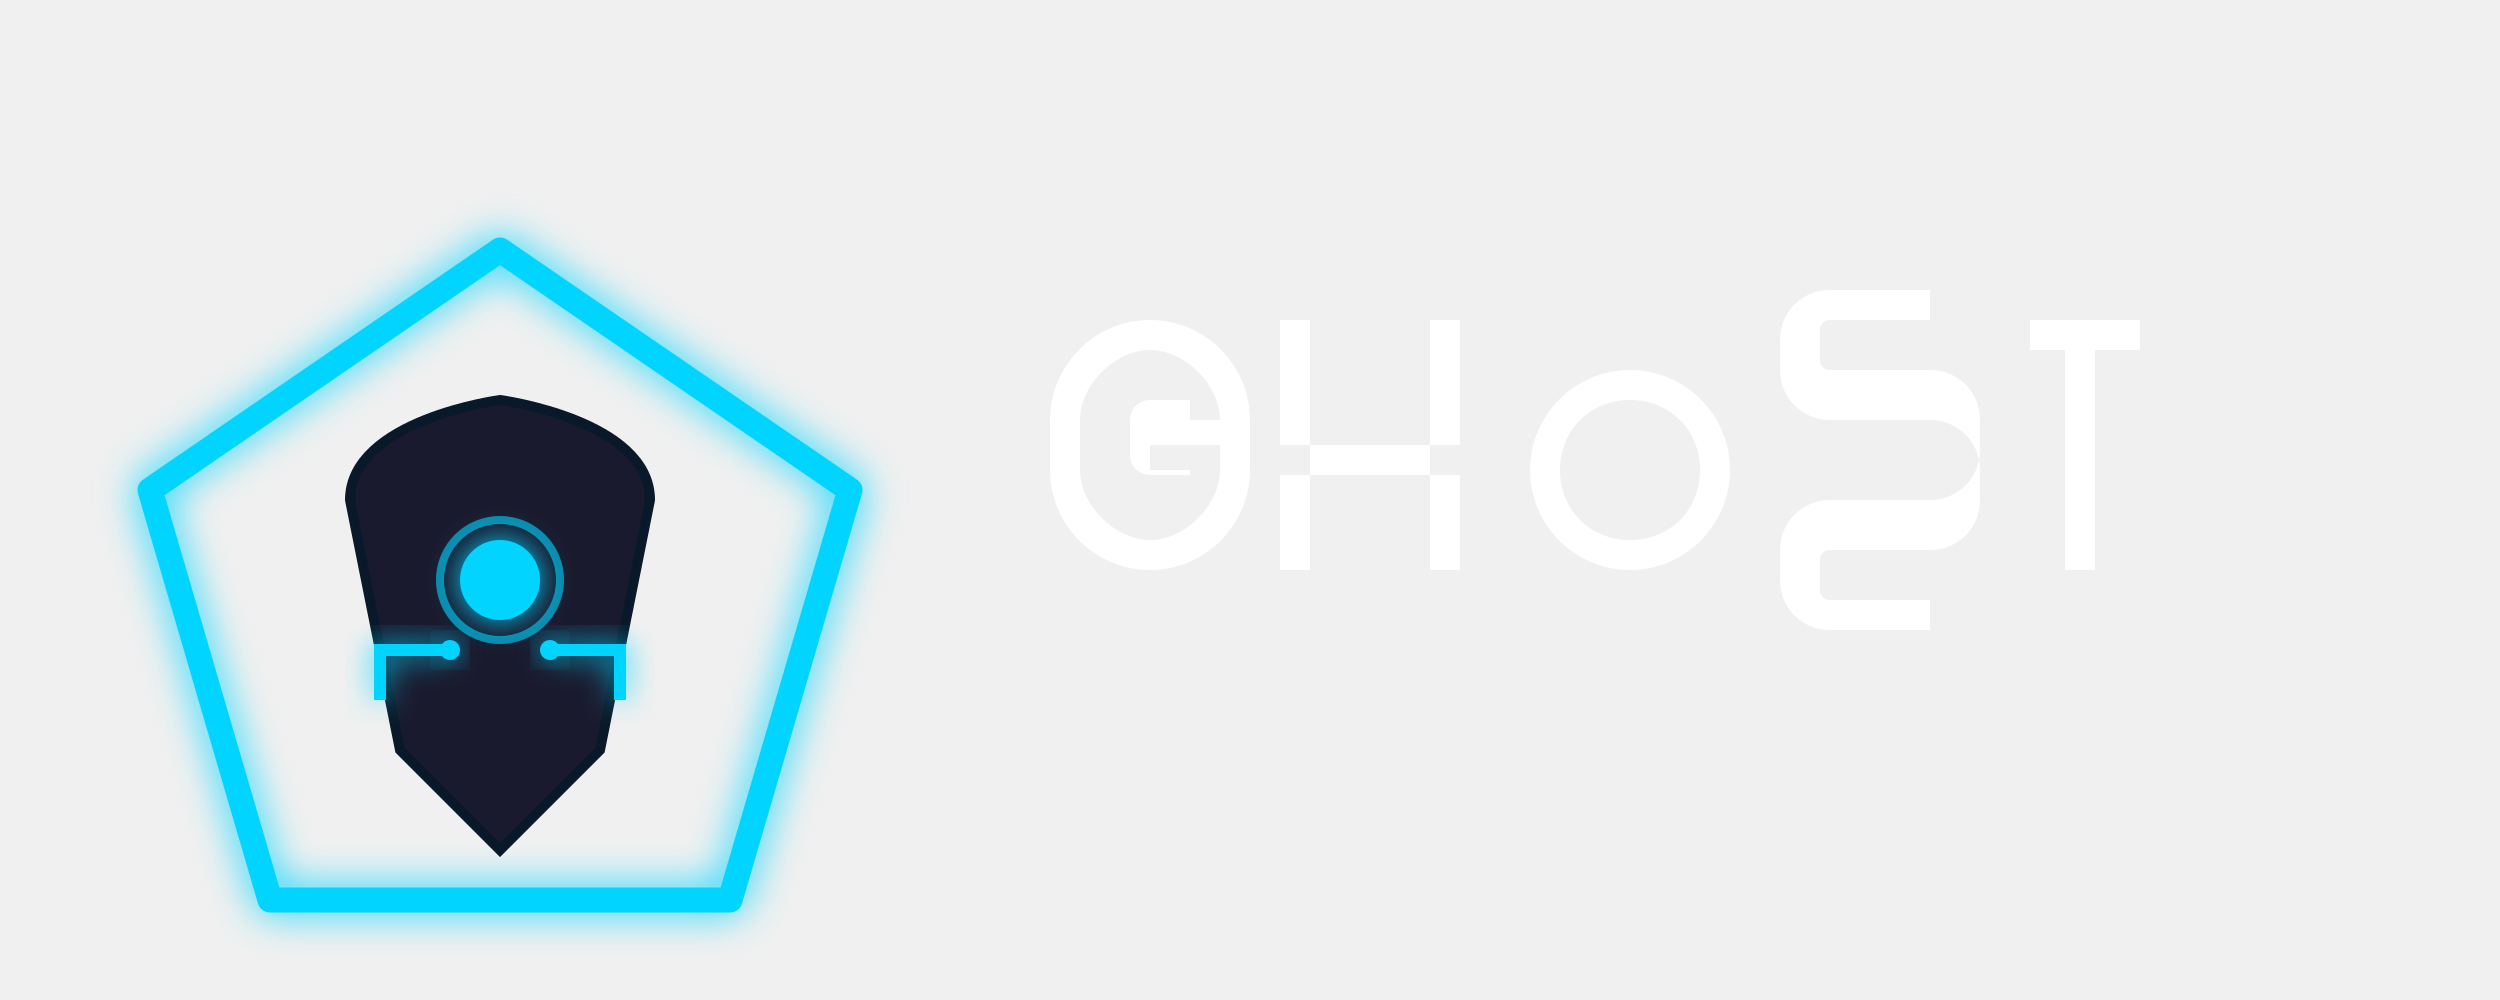
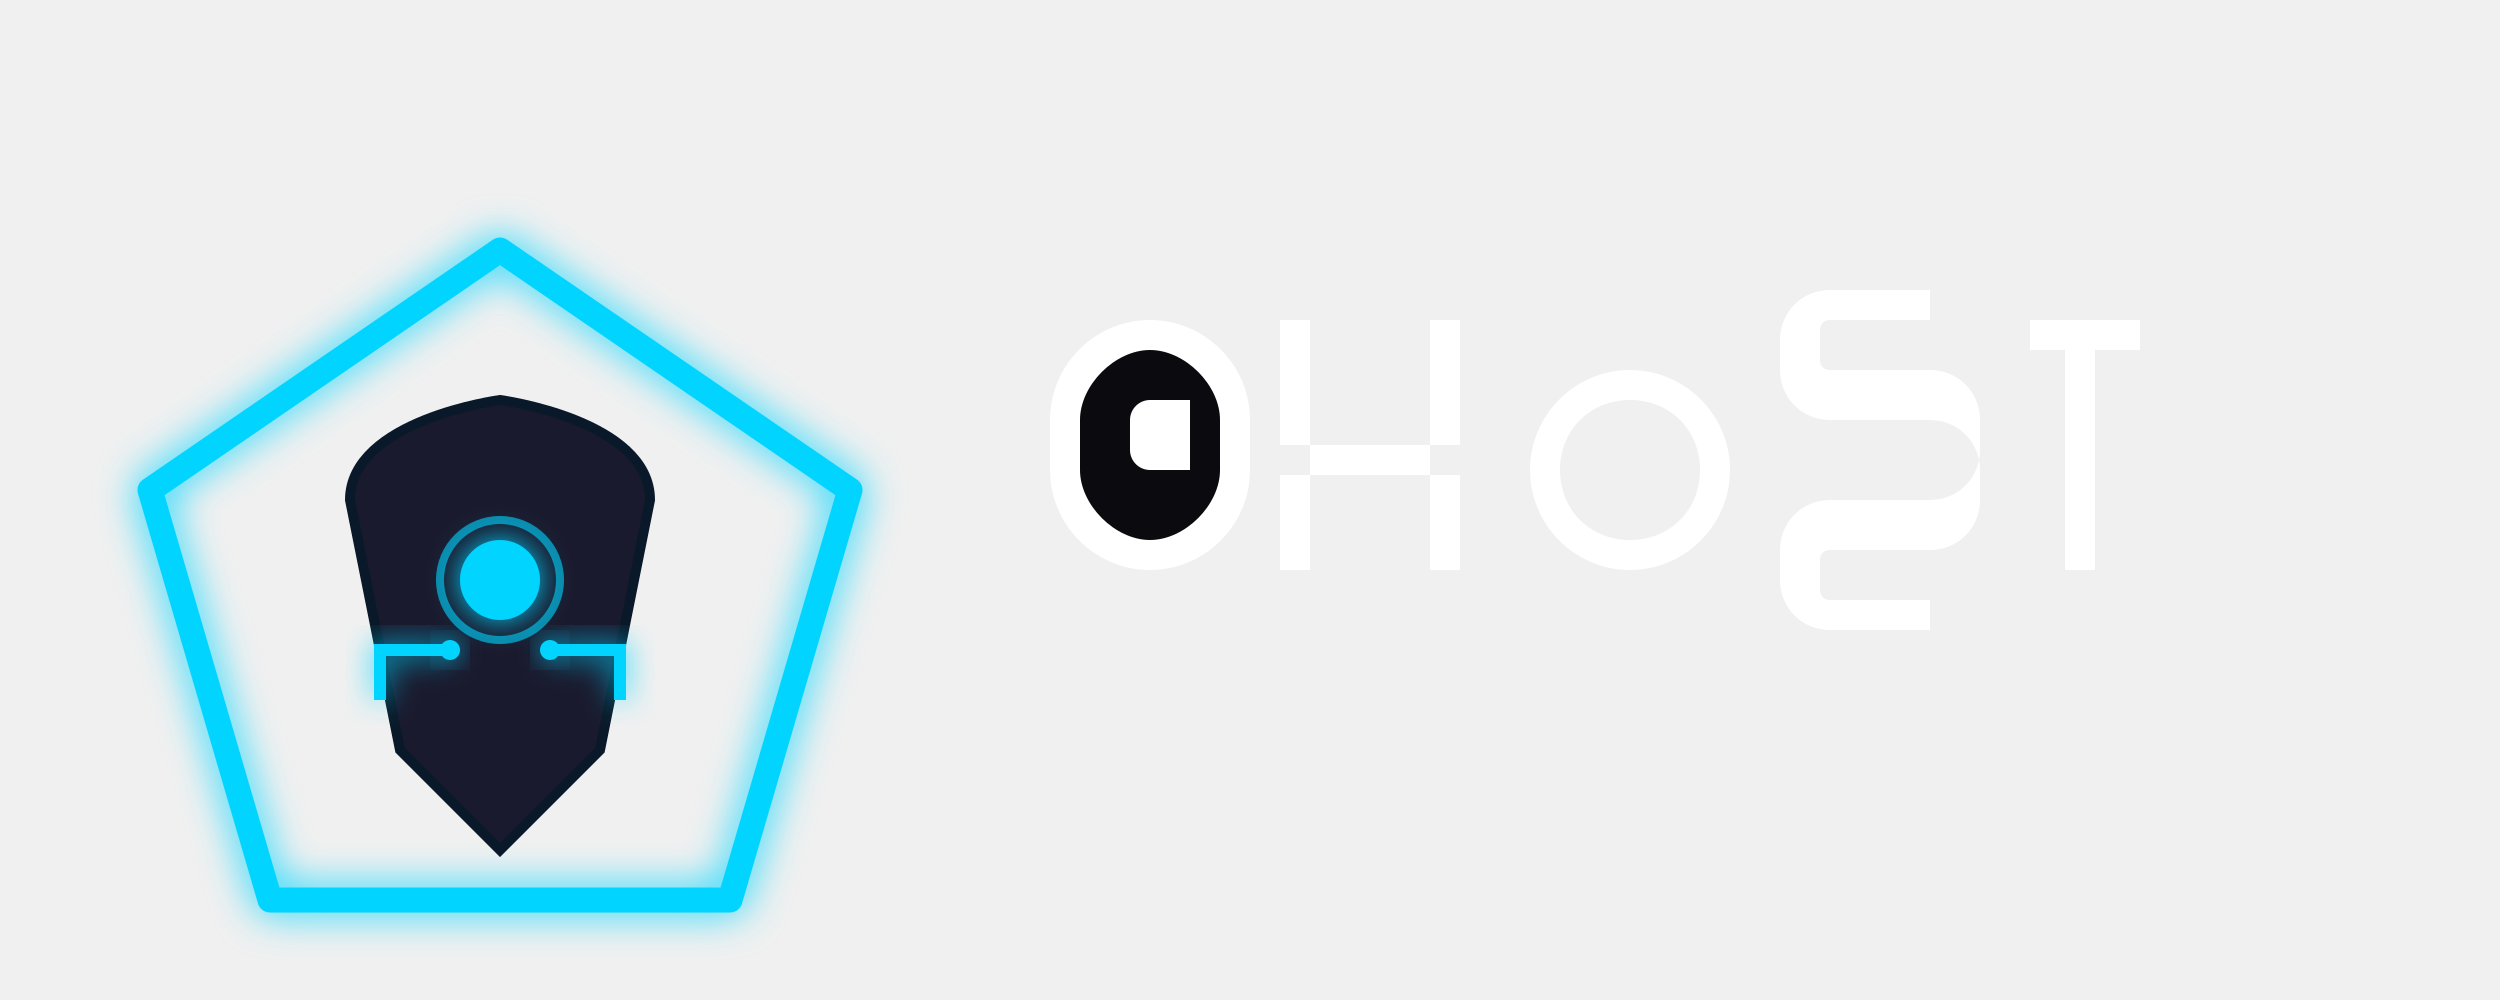
<svg xmlns="http://www.w3.org/2000/svg" viewBox="0 0 250 100" width="250" height="100">
  <defs>
    <filter id="shield-glow" x="-50%" y="-50%" width="200%" height="200%">
      <feGaussianBlur stdDeviation="2" result="coloredBlur" />
      <feMerge>
        <feMergeNode in="coloredBlur" />
        <feMergeNode in="SourceGraphic" />
      </feMerge>
    </filter>
    <filter id="accent-glow" x="-50%" y="-50%" width="200%" height="200%">
      <feGaussianBlur stdDeviation="1.5" result="coloredBlur" />
      <feMerge>
        <feMergeNode in="coloredBlur" />
        <feMergeNode in="SourceGraphic" />
      </feMerge>
    </filter>
  </defs>
  <g transform="translate(0, 10)">
    <path stroke="#00d4ff" stroke-width="2.5" fill="none" stroke-linejoin="round" stroke-linecap="round" filter="url(#shield-glow)" d="M 50 15 L 85 39 L 73 80 L 27 80 L 15 39 Z" />
    <path fill="#1a1a2e" stroke="#0a1929" stroke-width="1" d="M 50 30 C 50 30 65 32 65 40 L 60 65 L 50 75 L 40 65 L 35 40 C 35 32 50 30 50 30 Z" />
    <circle fill="#00d4ff" cx="50" cy="48" r="4" filter="url(#accent-glow)" />
    <circle fill="none" stroke="#00d4ff" stroke-width="0.8" cx="50" cy="48" r="6" opacity="0.6" />
    <path stroke="#00d4ff" stroke-width="1.2" fill="none" d="M 38 60 L 38 55 L 45 55" filter="url(#accent-glow)" />
    <circle fill="#00d4ff" cx="45" cy="55" r="1" filter="url(#accent-glow)" />
    <path stroke="#00d4ff" stroke-width="1.2" fill="none" d="M 62 60 L 62 55 L 55 55" filter="url(#accent-glow)" />
    <circle fill="#00d4ff" cx="55" cy="55" r="1" filter="url(#accent-glow)" />
  </g>
  <g transform="translate(95, 30)">
-     <path fill="#ffffff" d="M 20 2 C 25.5 2 30 6.5 30 12 L 30 17 C 30 22.5 25.5 27 20 27 C 14.5 27 10 22.5 10 17 L 10 12 C 10 6.5 14.5 2 20 2 Z M 20 5 C 16.5 5 13 8.5 13 12 L 13 17 C 13 20.5 16.5 24 20 24 C 23.5 24 27 20.5 27 17 L 27 14.5 L 24 14.5 L 24 12 L 27 12 C 27 8.5 23.5 5 20 5 Z" />
-     <path fill="#ffffff" d="M 24 10 L 24 14.5 L 20 14.5 L 20 17 L 24 17 L 24 17.5 L 20 17.5 C 18.9 17.5 18 16.6 18 15.5 L 18 12 C 18 10.9 18.9 10 20 10 Z" />
+     <path fill="#ffffff" d="M 20 2 C 25.5 2 30 6.5 30 12 L 30 17 C 30 22.5 25.5 27 20 27 C 14.5 27 10 22.5 10 17 L 10 12 C 10 6.5 14.5 2 20 2 Z" />
+     <path fill="#0a0a0f" d="M 20 5 C 16.5 5 13 8.5 13 12 L 13 17 C 13 20.5 16.5 24 20 24 C 23.5 24 27 20.5 27 17 L 27 12 C 27 8.5 23.5 5 20 5 Z" />
+     <path fill="#ffffff" d="M 27 14.5 L 24 14.5 L 24 10 L 20 10 C 18.9 10 18 10.9 18 12 L 18 15 C 18 16.1 18.9 17 20 17 L 24 17 L 24 14.5 Z" />
    <path fill="#ffffff" d="M 33 2 L 33 27 L 36 27 L 36 2 Z M 48 2 L 48 27 L 51 27 L 51 2 Z M 33 14.5 L 51 14.5 L 51 17.5 L 33 17.5 Z" />
    <path fill="#ffffff" d="M 58 17 C 58 22.5 62.5 27 68 27 C 73.5 27 78 22.5 78 17 C 78 11.5 73.5 7 68 7 C 62.5 7 58 11.5 58 17 Z M 61 17 C 61 13 64 10 68 10 C 72 10 75 13 75 17 C 75 21 72 24 68 24 C 64 24 61 21 61 17 Z" />
    <path fill="#ffffff" d="M 85 10 L 85 7 L 98 7 C 100.8 7 103 9.2 103 12 L 103 15 C 103 17.8 100.8 20 98 20 L 88 20 C 85.2 20 83 22.2 83 25 L 83 28 C 83 30.8 85.2 33 88 33 L 98 33 L 98 30 L 88 30 C 87.4 30 87 29.6 87 29 L 87 26 C 87 25.4 87.4 25 88 25 L 98 25 C 100.8 25 103 22.8 103 20 L 103 17 C 103 14.2 100.8 12 98 12 L 88 12 C 85.2 12 83 9.8 83 7 L 83 4 C 83 1.2 85.2 -1 88 -1 L 98 -1 L 98 2 L 88 2 C 87.4 2 87 2.4 87 3 L 87 6 C 87 6.6 87.4 7 88 7 Z" />
    <path fill="#ffffff" d="M 108 2 L 119 2 L 119 5 L 114.5 5 L 114.5 27 L 111.5 27 L 111.5 5 L 108 5 Z" />
  </g>
</svg>
